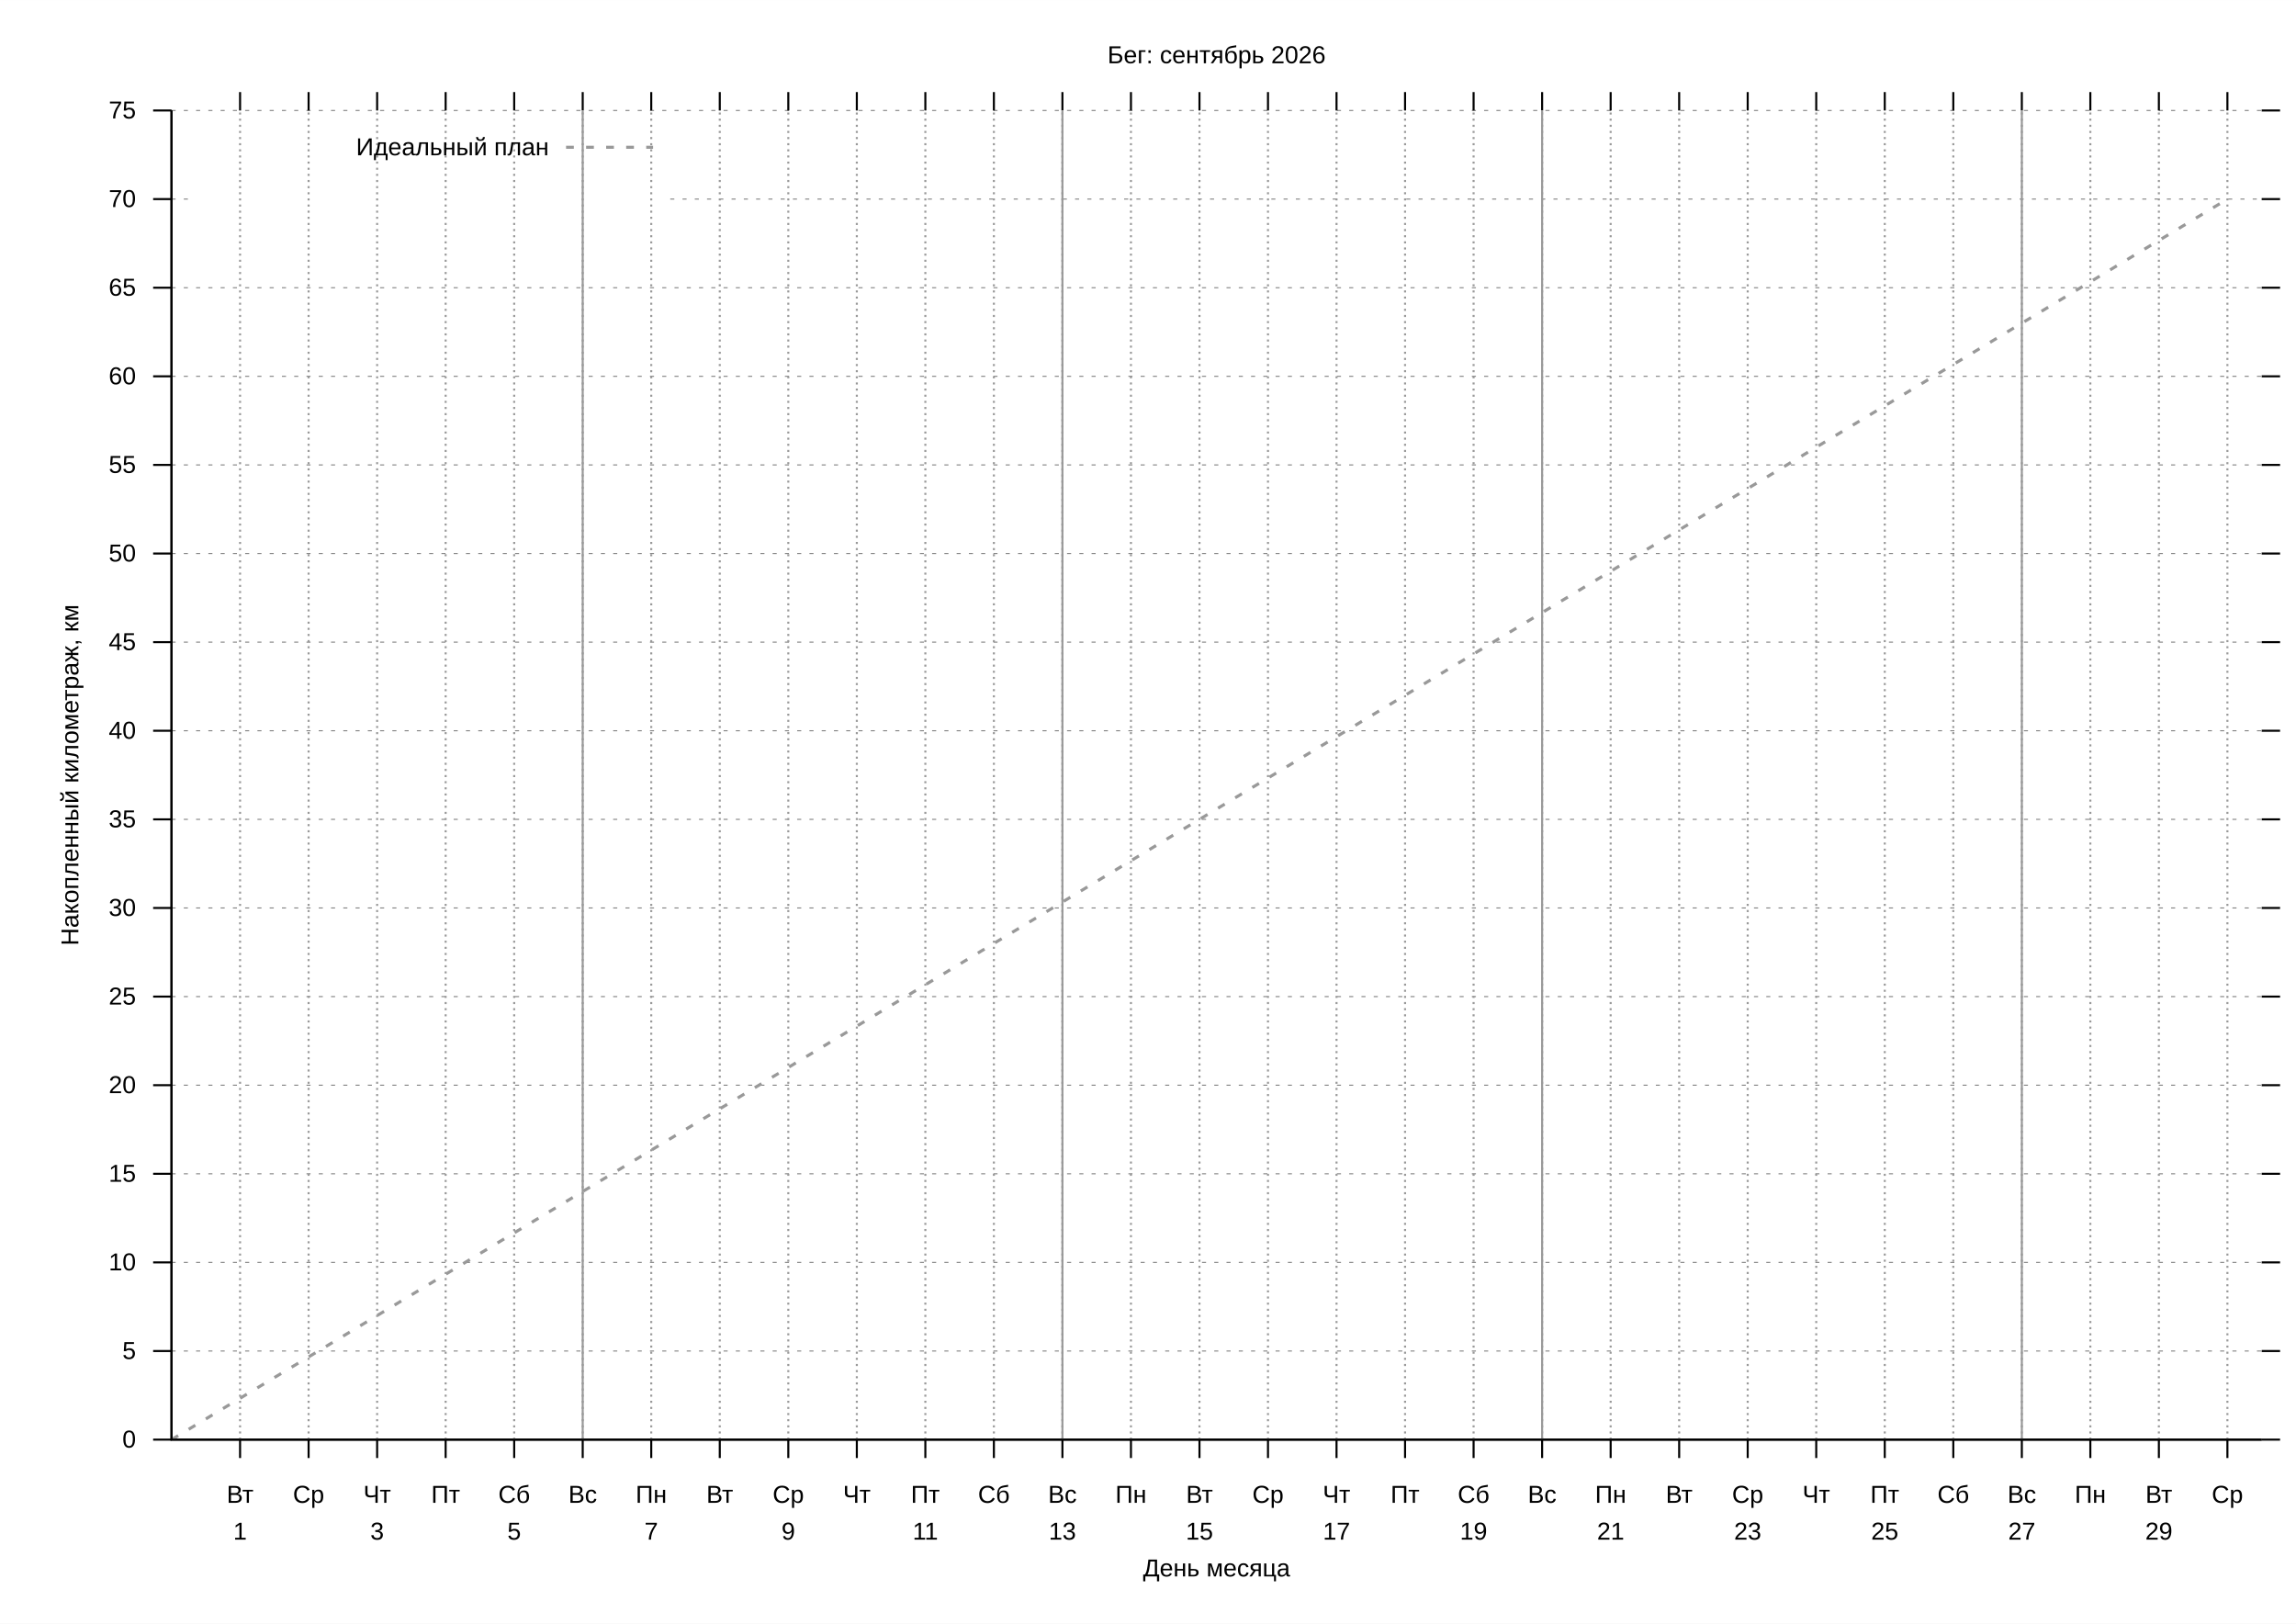
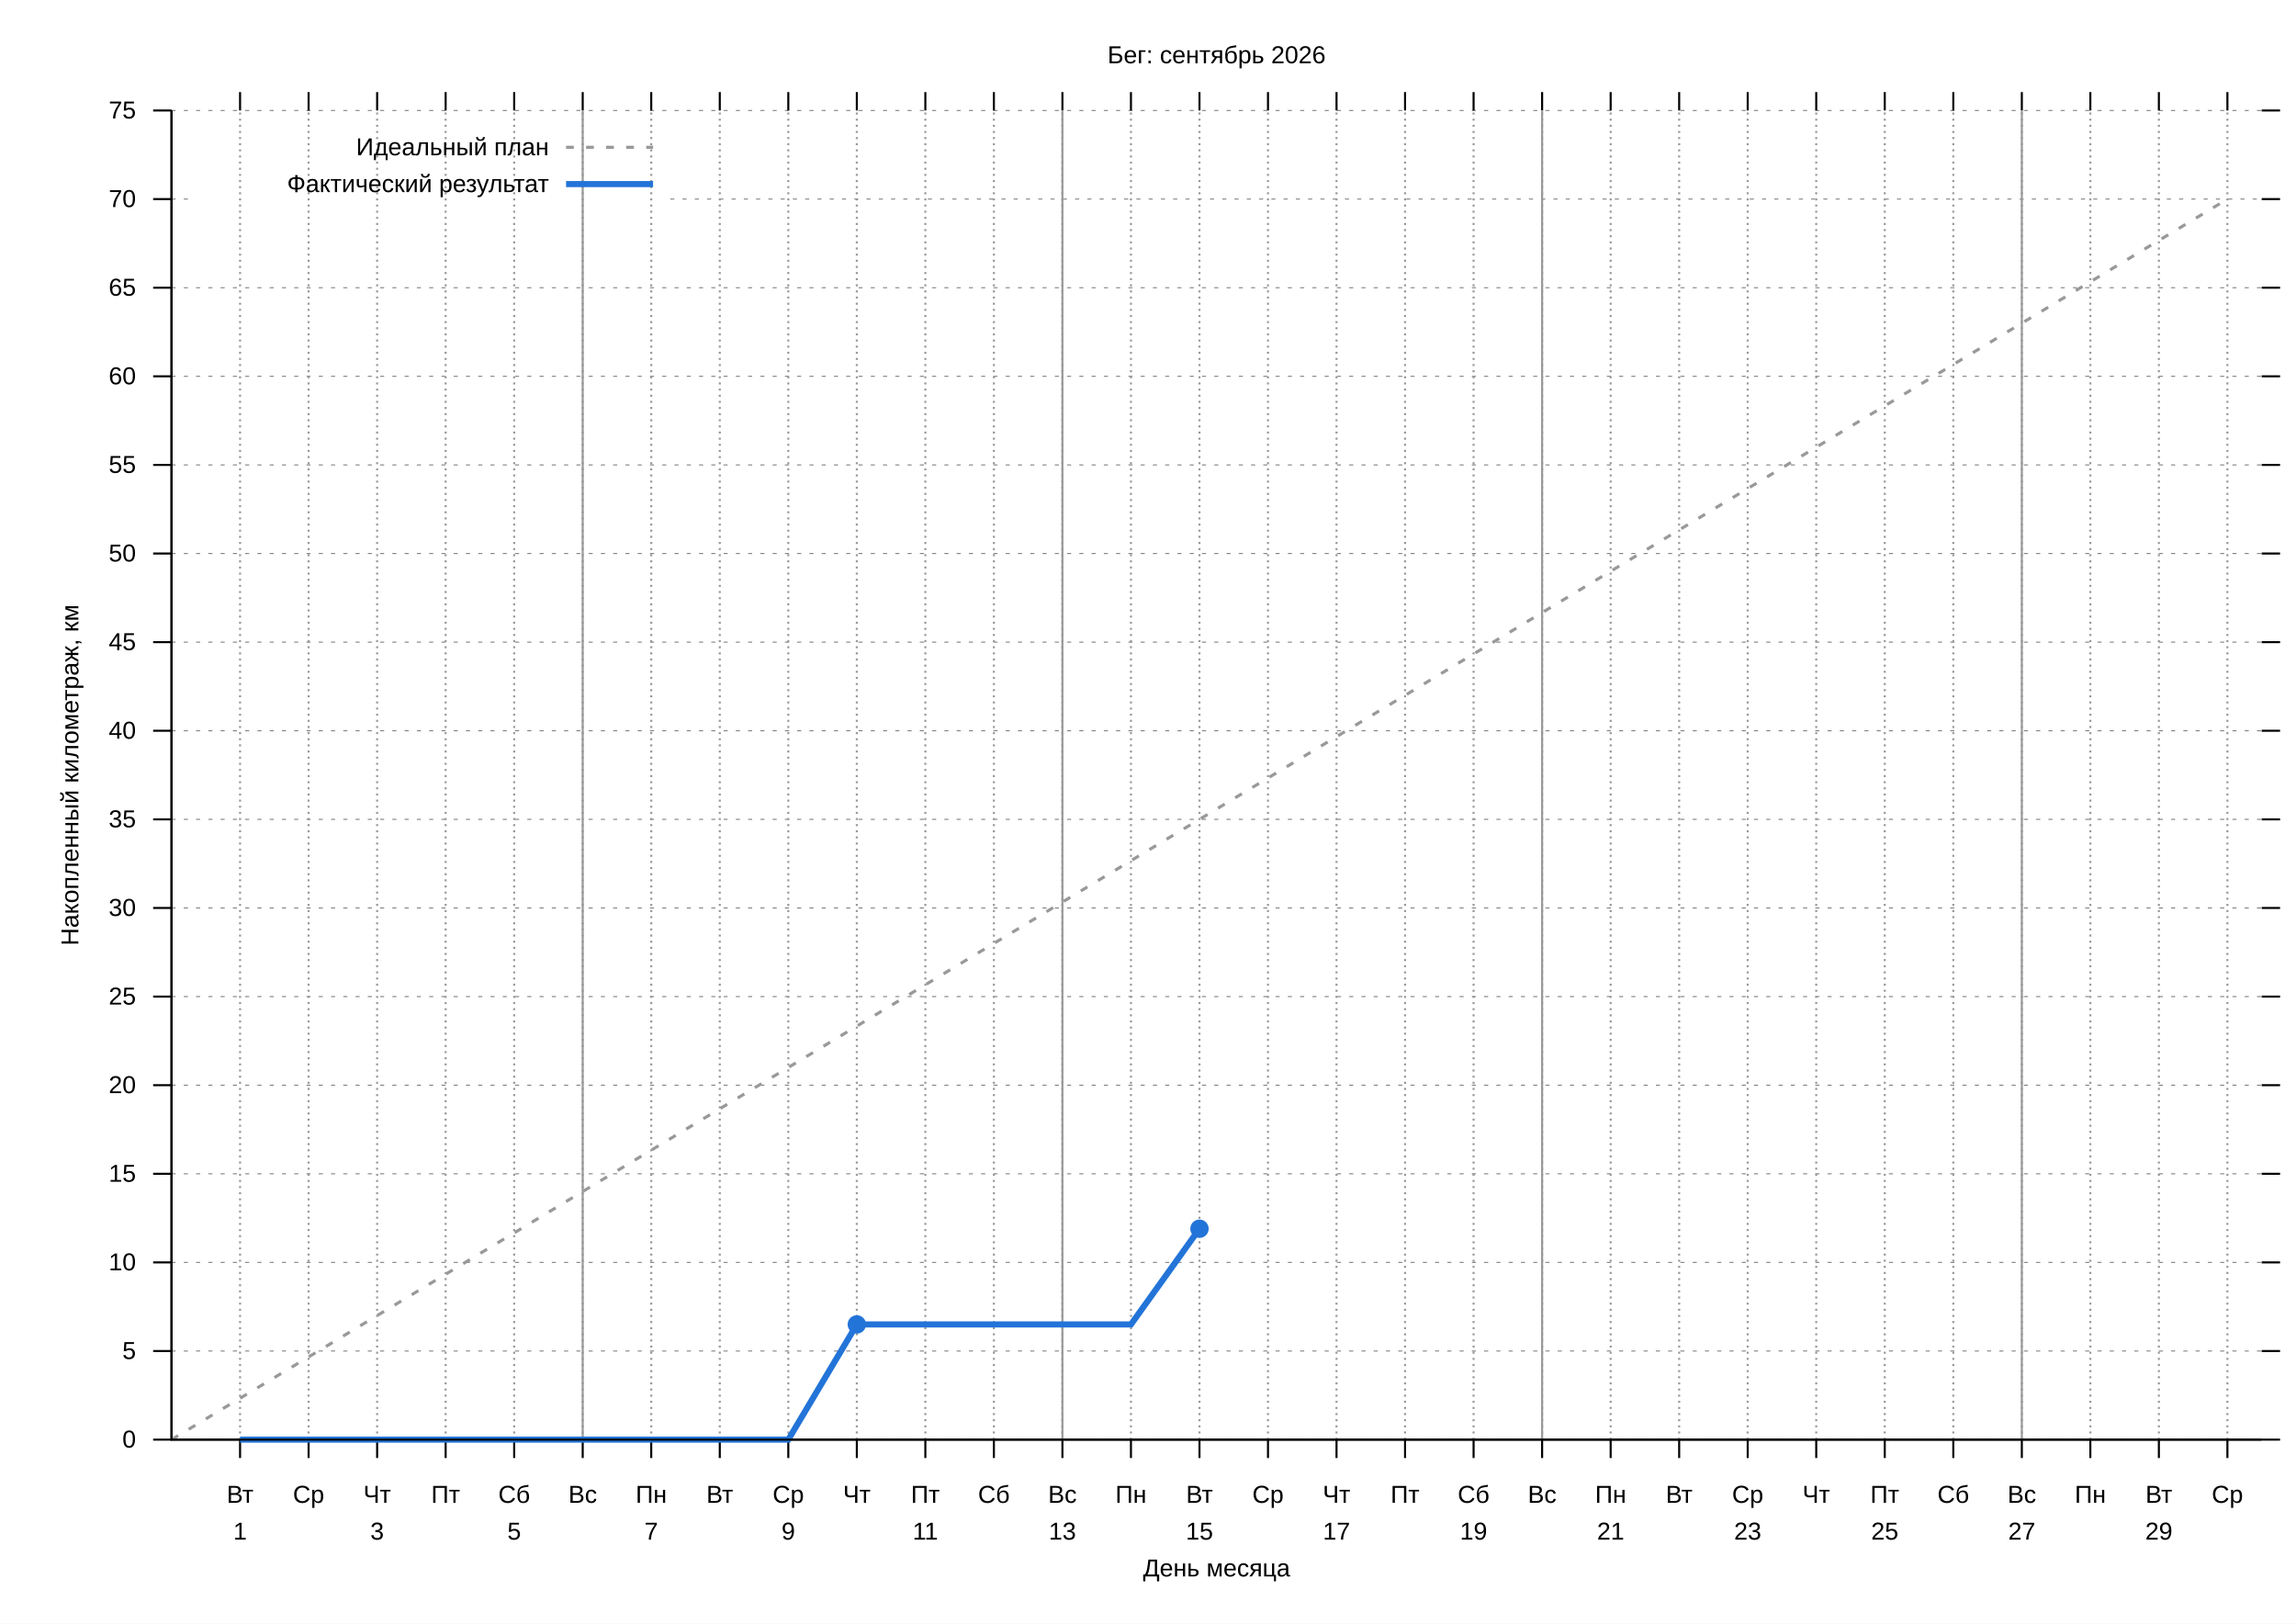
<svg xmlns="http://www.w3.org/2000/svg" xmlns:xlink="http://www.w3.org/1999/xlink" width="297mm" height="210mm" viewBox="0 0 1123 794">
  <g id="gnuplot_canvas">
    <rect x="0" y="0" width="1123" height="794" fill="#ffffff" />
    <defs>
      <circle id="gpDot" r="0.5" stroke-width="0.5" stroke="currentColor" />
      <path id="gpPt0" stroke-width="0.222" stroke="currentColor" d="M-1,0 h2 M0,-1 v2" />
      <path id="gpPt1" stroke-width="0.222" stroke="currentColor" d="M-1,-1 L1,1 M1,-1 L-1,1" />
      <path id="gpPt2" stroke-width="0.222" stroke="currentColor" d="M-1,0 L1,0 M0,-1 L0,1 M-1,-1 L1,1 M-1,1 L1,-1" />
      <rect id="gpPt3" stroke-width="0.222" stroke="currentColor" x="-1" y="-1" width="2" height="2" />
      <rect id="gpPt4" stroke-width="0.222" stroke="currentColor" fill="currentColor" x="-1" y="-1" width="2" height="2" />
      <circle id="gpPt5" stroke-width="0.222" stroke="currentColor" cx="0" cy="0" r="1" />
      <use xlink:href="#gpPt5" id="gpPt6" fill="currentColor" stroke="none" />
      <path id="gpPt7" stroke-width="0.222" stroke="currentColor" d="M0,-1.33 L-1.33,0.67 L1.33,0.67 z" />
      <use xlink:href="#gpPt7" id="gpPt8" fill="currentColor" stroke="none" />
      <use xlink:href="#gpPt7" id="gpPt9" stroke="currentColor" transform="rotate(180)" />
      <use xlink:href="#gpPt9" id="gpPt10" fill="currentColor" stroke="none" />
      <use xlink:href="#gpPt3" id="gpPt11" stroke="currentColor" transform="rotate(45)" />
      <use xlink:href="#gpPt11" id="gpPt12" fill="currentColor" stroke="none" />
      <path id="gpPt13" stroke-width="0.222" stroke="currentColor" d="M0,1.330 L1.265,0.411 L0.782,-1.067 L-0.782,-1.076 L-1.265,0.411 z" />
      <use xlink:href="#gpPt13" id="gpPt14" fill="currentColor" stroke="none" />
      <filter id="textbox" filterUnits="objectBoundingBox" x="0" y="0" height="1" width="1">
        <feFlood flood-color="#FFFFFF" flood-opacity="1" result="bgnd" />
        <feComposite in="SourceGraphic" in2="bgnd" operator="atop" />
      </filter>
      <filter id="greybox" filterUnits="objectBoundingBox" x="0" y="0" height="1" width="1">
        <feFlood flood-color="lightgrey" flood-opacity="1" result="grey" />
        <feComposite in="SourceGraphic" in2="grey" operator="atop" />
      </filter>
    </defs>
    <g fill="none" color="#FFFFFF" stroke="currentColor" stroke-width="1.00" stroke-linecap="butt" stroke-linejoin="miter">
</g>
    <g fill="none" color="black" stroke="currentColor" stroke-width="1.00" stroke-linecap="butt" stroke-linejoin="miter">
</g>
    <g fill="none" color="black" stroke="black" stroke-width="0.50" stroke-linecap="butt" stroke-linejoin="miter">
</g>
    <g fill="none" color="gray" stroke="currentColor" stroke-width="0.50" stroke-linecap="butt" stroke-linejoin="miter">
      <path stroke="gray" stroke-dasharray="2,4" class="gridline" d="M83.90,704.00 L1106.21,704.00  " />
    </g>
    <g fill="none" color="gray" stroke="gray" stroke-width="1.00" stroke-linecap="butt" stroke-linejoin="miter">
</g>
    <g fill="none" color="black" stroke="currentColor" stroke-width="1.00" stroke-linecap="butt" stroke-linejoin="miter">
      <path stroke="black" d="M83.90,704.00 L74.90,704.00 M1106.21,704.00 L1115.21,704.00  " />
      <g transform="translate(66.51,707.90)" stroke="none" fill="black" font-family="Arial" font-size="12.00" text-anchor="end">
        <text>
          <tspan font-family="Arial">0</tspan>
        </text>
      </g>
    </g>
    <g fill="none" color="black" stroke="currentColor" stroke-width="1.00" stroke-linecap="butt" stroke-linejoin="miter">
</g>
    <g fill="none" color="black" stroke="black" stroke-width="0.50" stroke-linecap="butt" stroke-linejoin="miter">
</g>
    <g fill="none" color="gray" stroke="currentColor" stroke-width="0.50" stroke-linecap="butt" stroke-linejoin="miter">
      <path stroke="gray" stroke-dasharray="2,4" class="gridline" d="M83.90,660.67 L1106.21,660.67  " />
    </g>
    <g fill="none" color="gray" stroke="gray" stroke-width="1.00" stroke-linecap="butt" stroke-linejoin="miter">
</g>
    <g fill="none" color="black" stroke="currentColor" stroke-width="1.00" stroke-linecap="butt" stroke-linejoin="miter">
      <path stroke="black" d="M83.90,660.67 L74.90,660.67 M1106.21,660.67 L1115.21,660.67  " />
      <g transform="translate(66.51,664.57)" stroke="none" fill="black" font-family="Arial" font-size="12.00" text-anchor="end">
        <text>
          <tspan font-family="Arial">5</tspan>
        </text>
      </g>
    </g>
    <g fill="none" color="black" stroke="currentColor" stroke-width="1.00" stroke-linecap="butt" stroke-linejoin="miter">
</g>
    <g fill="none" color="black" stroke="black" stroke-width="0.50" stroke-linecap="butt" stroke-linejoin="miter">
</g>
    <g fill="none" color="gray" stroke="currentColor" stroke-width="0.50" stroke-linecap="butt" stroke-linejoin="miter">
      <path stroke="gray" stroke-dasharray="2,4" class="gridline" d="M83.90,617.33 L1106.21,617.33  " />
    </g>
    <g fill="none" color="gray" stroke="gray" stroke-width="1.00" stroke-linecap="butt" stroke-linejoin="miter">
</g>
    <g fill="none" color="black" stroke="currentColor" stroke-width="1.00" stroke-linecap="butt" stroke-linejoin="miter">
      <path stroke="black" d="M83.90,617.33 L74.90,617.33 M1106.21,617.33 L1115.21,617.33  " />
      <g transform="translate(66.51,621.23)" stroke="none" fill="black" font-family="Arial" font-size="12.00" text-anchor="end">
        <text>
          <tspan font-family="Arial">10</tspan>
        </text>
      </g>
    </g>
    <g fill="none" color="black" stroke="currentColor" stroke-width="1.00" stroke-linecap="butt" stroke-linejoin="miter">
</g>
    <g fill="none" color="black" stroke="black" stroke-width="0.50" stroke-linecap="butt" stroke-linejoin="miter">
</g>
    <g fill="none" color="gray" stroke="currentColor" stroke-width="0.50" stroke-linecap="butt" stroke-linejoin="miter">
      <path stroke="gray" stroke-dasharray="2,4" class="gridline" d="M83.90,574.00 L1106.21,574.00  " />
    </g>
    <g fill="none" color="gray" stroke="gray" stroke-width="1.00" stroke-linecap="butt" stroke-linejoin="miter">
</g>
    <g fill="none" color="black" stroke="currentColor" stroke-width="1.00" stroke-linecap="butt" stroke-linejoin="miter">
      <path stroke="black" d="M83.90,574.00 L74.90,574.00 M1106.21,574.00 L1115.21,574.00  " />
      <g transform="translate(66.51,577.90)" stroke="none" fill="black" font-family="Arial" font-size="12.00" text-anchor="end">
        <text>
          <tspan font-family="Arial">15</tspan>
        </text>
      </g>
    </g>
    <g fill="none" color="black" stroke="currentColor" stroke-width="1.00" stroke-linecap="butt" stroke-linejoin="miter">
</g>
    <g fill="none" color="black" stroke="black" stroke-width="0.50" stroke-linecap="butt" stroke-linejoin="miter">
</g>
    <g fill="none" color="gray" stroke="currentColor" stroke-width="0.50" stroke-linecap="butt" stroke-linejoin="miter">
      <path stroke="gray" stroke-dasharray="2,4" class="gridline" d="M83.90,530.67 L1106.21,530.67  " />
    </g>
    <g fill="none" color="gray" stroke="gray" stroke-width="1.00" stroke-linecap="butt" stroke-linejoin="miter">
</g>
    <g fill="none" color="black" stroke="currentColor" stroke-width="1.00" stroke-linecap="butt" stroke-linejoin="miter">
      <path stroke="black" d="M83.90,530.67 L74.90,530.67 M1106.21,530.67 L1115.21,530.67  " />
      <g transform="translate(66.51,534.57)" stroke="none" fill="black" font-family="Arial" font-size="12.00" text-anchor="end">
        <text>
          <tspan font-family="Arial">20</tspan>
        </text>
      </g>
    </g>
    <g fill="none" color="black" stroke="currentColor" stroke-width="1.00" stroke-linecap="butt" stroke-linejoin="miter">
</g>
    <g fill="none" color="black" stroke="black" stroke-width="0.50" stroke-linecap="butt" stroke-linejoin="miter">
</g>
    <g fill="none" color="gray" stroke="currentColor" stroke-width="0.50" stroke-linecap="butt" stroke-linejoin="miter">
      <path stroke="gray" stroke-dasharray="2,4" class="gridline" d="M83.90,487.34 L1106.21,487.34  " />
    </g>
    <g fill="none" color="gray" stroke="gray" stroke-width="1.00" stroke-linecap="butt" stroke-linejoin="miter">
</g>
    <g fill="none" color="black" stroke="currentColor" stroke-width="1.00" stroke-linecap="butt" stroke-linejoin="miter">
      <path stroke="black" d="M83.90,487.34 L74.90,487.34 M1106.21,487.34 L1115.21,487.34  " />
      <g transform="translate(66.51,491.24)" stroke="none" fill="black" font-family="Arial" font-size="12.00" text-anchor="end">
        <text>
          <tspan font-family="Arial">25</tspan>
        </text>
      </g>
    </g>
    <g fill="none" color="black" stroke="currentColor" stroke-width="1.00" stroke-linecap="butt" stroke-linejoin="miter">
</g>
    <g fill="none" color="black" stroke="black" stroke-width="0.50" stroke-linecap="butt" stroke-linejoin="miter">
</g>
    <g fill="none" color="gray" stroke="currentColor" stroke-width="0.50" stroke-linecap="butt" stroke-linejoin="miter">
      <path stroke="gray" stroke-dasharray="2,4" class="gridline" d="M83.90,444.00 L1106.21,444.00  " />
    </g>
    <g fill="none" color="gray" stroke="gray" stroke-width="1.00" stroke-linecap="butt" stroke-linejoin="miter">
</g>
    <g fill="none" color="black" stroke="currentColor" stroke-width="1.00" stroke-linecap="butt" stroke-linejoin="miter">
      <path stroke="black" d="M83.90,444.00 L74.90,444.00 M1106.21,444.00 L1115.21,444.00  " />
      <g transform="translate(66.51,447.90)" stroke="none" fill="black" font-family="Arial" font-size="12.00" text-anchor="end">
        <text>
          <tspan font-family="Arial">30</tspan>
        </text>
      </g>
    </g>
    <g fill="none" color="black" stroke="currentColor" stroke-width="1.00" stroke-linecap="butt" stroke-linejoin="miter">
</g>
    <g fill="none" color="black" stroke="black" stroke-width="0.50" stroke-linecap="butt" stroke-linejoin="miter">
</g>
    <g fill="none" color="gray" stroke="currentColor" stroke-width="0.50" stroke-linecap="butt" stroke-linejoin="miter">
      <path stroke="gray" stroke-dasharray="2,4" class="gridline" d="M83.90,400.67 L1106.21,400.67  " />
    </g>
    <g fill="none" color="gray" stroke="gray" stroke-width="1.00" stroke-linecap="butt" stroke-linejoin="miter">
</g>
    <g fill="none" color="black" stroke="currentColor" stroke-width="1.00" stroke-linecap="butt" stroke-linejoin="miter">
      <path stroke="black" d="M83.90,400.67 L74.90,400.67 M1106.21,400.67 L1115.21,400.67  " />
      <g transform="translate(66.51,404.57)" stroke="none" fill="black" font-family="Arial" font-size="12.00" text-anchor="end">
        <text>
          <tspan font-family="Arial">35</tspan>
        </text>
      </g>
    </g>
    <g fill="none" color="black" stroke="currentColor" stroke-width="1.00" stroke-linecap="butt" stroke-linejoin="miter">
</g>
    <g fill="none" color="black" stroke="black" stroke-width="0.50" stroke-linecap="butt" stroke-linejoin="miter">
</g>
    <g fill="none" color="gray" stroke="currentColor" stroke-width="0.50" stroke-linecap="butt" stroke-linejoin="miter">
      <path stroke="gray" stroke-dasharray="2,4" class="gridline" d="M83.90,357.34 L1106.21,357.34  " />
    </g>
    <g fill="none" color="gray" stroke="gray" stroke-width="1.00" stroke-linecap="butt" stroke-linejoin="miter">
</g>
    <g fill="none" color="black" stroke="currentColor" stroke-width="1.00" stroke-linecap="butt" stroke-linejoin="miter">
      <path stroke="black" d="M83.90,357.34 L74.90,357.34 M1106.21,357.34 L1115.21,357.34  " />
      <g transform="translate(66.51,361.24)" stroke="none" fill="black" font-family="Arial" font-size="12.00" text-anchor="end">
        <text>
          <tspan font-family="Arial">40</tspan>
        </text>
      </g>
    </g>
    <g fill="none" color="black" stroke="currentColor" stroke-width="1.00" stroke-linecap="butt" stroke-linejoin="miter">
</g>
    <g fill="none" color="black" stroke="black" stroke-width="0.50" stroke-linecap="butt" stroke-linejoin="miter">
</g>
    <g fill="none" color="gray" stroke="currentColor" stroke-width="0.50" stroke-linecap="butt" stroke-linejoin="miter">
      <path stroke="gray" stroke-dasharray="2,4" class="gridline" d="M83.90,314.01 L1106.21,314.01  " />
    </g>
    <g fill="none" color="gray" stroke="gray" stroke-width="1.00" stroke-linecap="butt" stroke-linejoin="miter">
</g>
    <g fill="none" color="black" stroke="currentColor" stroke-width="1.00" stroke-linecap="butt" stroke-linejoin="miter">
      <path stroke="black" d="M83.90,314.01 L74.90,314.01 M1106.21,314.01 L1115.21,314.01  " />
      <g transform="translate(66.51,317.91)" stroke="none" fill="black" font-family="Arial" font-size="12.00" text-anchor="end">
        <text>
          <tspan font-family="Arial">45</tspan>
        </text>
      </g>
    </g>
    <g fill="none" color="black" stroke="currentColor" stroke-width="1.00" stroke-linecap="butt" stroke-linejoin="miter">
</g>
    <g fill="none" color="black" stroke="black" stroke-width="0.50" stroke-linecap="butt" stroke-linejoin="miter">
</g>
    <g fill="none" color="gray" stroke="currentColor" stroke-width="0.50" stroke-linecap="butt" stroke-linejoin="miter">
      <path stroke="gray" stroke-dasharray="2,4" class="gridline" d="M83.90,270.67 L1106.21,270.67  " />
    </g>
    <g fill="none" color="gray" stroke="gray" stroke-width="1.00" stroke-linecap="butt" stroke-linejoin="miter">
</g>
    <g fill="none" color="black" stroke="currentColor" stroke-width="1.00" stroke-linecap="butt" stroke-linejoin="miter">
      <path stroke="black" d="M83.90,270.67 L74.90,270.67 M1106.21,270.67 L1115.21,270.67  " />
      <g transform="translate(66.51,274.57)" stroke="none" fill="black" font-family="Arial" font-size="12.00" text-anchor="end">
        <text>
          <tspan font-family="Arial">50</tspan>
        </text>
      </g>
    </g>
    <g fill="none" color="black" stroke="currentColor" stroke-width="1.00" stroke-linecap="butt" stroke-linejoin="miter">
</g>
    <g fill="none" color="black" stroke="black" stroke-width="0.50" stroke-linecap="butt" stroke-linejoin="miter">
</g>
    <g fill="none" color="gray" stroke="currentColor" stroke-width="0.50" stroke-linecap="butt" stroke-linejoin="miter">
      <path stroke="gray" stroke-dasharray="2,4" class="gridline" d="M83.90,227.34 L1106.21,227.34  " />
    </g>
    <g fill="none" color="gray" stroke="gray" stroke-width="1.00" stroke-linecap="butt" stroke-linejoin="miter">
</g>
    <g fill="none" color="black" stroke="currentColor" stroke-width="1.00" stroke-linecap="butt" stroke-linejoin="miter">
      <path stroke="black" d="M83.90,227.34 L74.90,227.34 M1106.21,227.34 L1115.21,227.34  " />
      <g transform="translate(66.51,231.24)" stroke="none" fill="black" font-family="Arial" font-size="12.00" text-anchor="end">
        <text>
          <tspan font-family="Arial">55</tspan>
        </text>
      </g>
    </g>
    <g fill="none" color="black" stroke="currentColor" stroke-width="1.00" stroke-linecap="butt" stroke-linejoin="miter">
</g>
    <g fill="none" color="black" stroke="black" stroke-width="0.50" stroke-linecap="butt" stroke-linejoin="miter">
</g>
    <g fill="none" color="gray" stroke="currentColor" stroke-width="0.50" stroke-linecap="butt" stroke-linejoin="miter">
      <path stroke="gray" stroke-dasharray="2,4" class="gridline" d="M83.90,184.01 L1106.21,184.01  " />
    </g>
    <g fill="none" color="gray" stroke="gray" stroke-width="1.00" stroke-linecap="butt" stroke-linejoin="miter">
</g>
    <g fill="none" color="black" stroke="currentColor" stroke-width="1.00" stroke-linecap="butt" stroke-linejoin="miter">
      <path stroke="black" d="M83.90,184.01 L74.90,184.01 M1106.21,184.01 L1115.21,184.01  " />
      <g transform="translate(66.51,187.91)" stroke="none" fill="black" font-family="Arial" font-size="12.00" text-anchor="end">
        <text>
          <tspan font-family="Arial">60</tspan>
        </text>
      </g>
    </g>
    <g fill="none" color="black" stroke="currentColor" stroke-width="1.00" stroke-linecap="butt" stroke-linejoin="miter">
</g>
    <g fill="none" color="black" stroke="black" stroke-width="0.50" stroke-linecap="butt" stroke-linejoin="miter">
</g>
    <g fill="none" color="gray" stroke="currentColor" stroke-width="0.50" stroke-linecap="butt" stroke-linejoin="miter">
      <path stroke="gray" stroke-dasharray="2,4" class="gridline" d="M83.90,140.68 L1106.21,140.68  " />
    </g>
    <g fill="none" color="gray" stroke="gray" stroke-width="1.00" stroke-linecap="butt" stroke-linejoin="miter">
</g>
    <g fill="none" color="black" stroke="currentColor" stroke-width="1.00" stroke-linecap="butt" stroke-linejoin="miter">
      <path stroke="black" d="M83.90,140.68 L74.90,140.68 M1106.21,140.68 L1115.21,140.68  " />
      <g transform="translate(66.51,144.58)" stroke="none" fill="black" font-family="Arial" font-size="12.00" text-anchor="end">
        <text>
          <tspan font-family="Arial">65</tspan>
        </text>
      </g>
    </g>
    <g fill="none" color="black" stroke="currentColor" stroke-width="1.00" stroke-linecap="butt" stroke-linejoin="miter">
</g>
    <g fill="none" color="black" stroke="black" stroke-width="0.50" stroke-linecap="butt" stroke-linejoin="miter">
</g>
    <g fill="none" color="gray" stroke="currentColor" stroke-width="0.50" stroke-linecap="butt" stroke-linejoin="miter">
      <path stroke="gray" stroke-dasharray="2,4" class="gridline" d="M83.90,97.34 L92.29,97.34 M327.82,97.34 L1106.21,97.34  " />
    </g>
    <g fill="none" color="gray" stroke="gray" stroke-width="1.00" stroke-linecap="butt" stroke-linejoin="miter">
</g>
    <g fill="none" color="black" stroke="currentColor" stroke-width="1.00" stroke-linecap="butt" stroke-linejoin="miter">
      <path stroke="black" d="M83.90,97.34 L74.90,97.34 M1106.21,97.34 L1115.21,97.34  " />
      <g transform="translate(66.51,101.24)" stroke="none" fill="black" font-family="Arial" font-size="12.00" text-anchor="end">
        <text>
          <tspan font-family="Arial">70</tspan>
        </text>
      </g>
    </g>
    <g fill="none" color="black" stroke="currentColor" stroke-width="1.00" stroke-linecap="butt" stroke-linejoin="miter">
</g>
    <g fill="none" color="black" stroke="black" stroke-width="0.50" stroke-linecap="butt" stroke-linejoin="miter">
</g>
    <g fill="none" color="gray" stroke="currentColor" stroke-width="0.50" stroke-linecap="butt" stroke-linejoin="miter">
      <path stroke="gray" stroke-dasharray="2,4" class="gridline" d="M83.90,54.01 L1106.21,54.01  " />
    </g>
    <g fill="none" color="gray" stroke="gray" stroke-width="1.00" stroke-linecap="butt" stroke-linejoin="miter">
</g>
    <g fill="none" color="black" stroke="currentColor" stroke-width="1.00" stroke-linecap="butt" stroke-linejoin="miter">
      <path stroke="black" d="M83.90,54.01 L74.90,54.01 M1106.21,54.01 L1115.21,54.01  " />
      <g transform="translate(66.51,57.91)" stroke="none" fill="black" font-family="Arial" font-size="12.00" text-anchor="end">
        <text>
          <tspan font-family="Arial">75</tspan>
        </text>
      </g>
    </g>
    <g fill="none" color="black" stroke="currentColor" stroke-width="1.00" stroke-linecap="butt" stroke-linejoin="miter">
      <path stroke="black" d="M117.42,704.00 L117.42,713.00 M117.42,54.01 L117.42,45.01  " />
      <g transform="translate(117.42,734.90)" stroke="none" fill="black" font-family="Arial" font-size="12.00" text-anchor="middle">
        <text>
          <tspan font-family="Arial">Вт</tspan>
        </text>
      </g>
      <g transform="translate(117.42,752.90)" stroke="none" fill="black" font-family="Arial" font-size="12.00" text-anchor="middle">
        <text>
          <tspan font-family="Arial">1</tspan>
        </text>
      </g>
    </g>
    <g fill="none" color="black" stroke="currentColor" stroke-width="1.00" stroke-linecap="butt" stroke-linejoin="miter">
      <path stroke="black" d="M150.94,704.00 L150.94,713.00 M150.94,54.01 L150.94,45.01  " />
      <g transform="translate(150.94,734.90)" stroke="none" fill="black" font-family="Arial" font-size="12.00" text-anchor="middle">
        <text>
          <tspan font-family="Arial">Ср</tspan>
        </text>
      </g>
    </g>
    <g fill="none" color="black" stroke="currentColor" stroke-width="1.00" stroke-linecap="butt" stroke-linejoin="miter">
      <path stroke="black" d="M184.46,704.00 L184.46,713.00 M184.46,54.01 L184.46,45.01  " />
      <g transform="translate(184.46,734.90)" stroke="none" fill="black" font-family="Arial" font-size="12.00" text-anchor="middle">
        <text>
          <tspan font-family="Arial">Чт</tspan>
        </text>
      </g>
      <g transform="translate(184.46,752.90)" stroke="none" fill="black" font-family="Arial" font-size="12.00" text-anchor="middle">
        <text>
          <tspan font-family="Arial">3</tspan>
        </text>
      </g>
    </g>
    <g fill="none" color="black" stroke="currentColor" stroke-width="1.00" stroke-linecap="butt" stroke-linejoin="miter">
      <path stroke="black" d="M217.97,704.00 L217.97,713.00 M217.97,54.01 L217.97,45.01  " />
      <g transform="translate(217.97,734.90)" stroke="none" fill="black" font-family="Arial" font-size="12.00" text-anchor="middle">
        <text>
          <tspan font-family="Arial">Пт</tspan>
        </text>
      </g>
    </g>
    <g fill="none" color="black" stroke="currentColor" stroke-width="1.00" stroke-linecap="butt" stroke-linejoin="miter">
      <path stroke="black" d="M251.49,704.00 L251.49,713.00 M251.49,54.01 L251.49,45.01  " />
      <g transform="translate(251.49,734.90)" stroke="none" fill="black" font-family="Arial" font-size="12.00" text-anchor="middle">
        <text>
          <tspan font-family="Arial">Сб</tspan>
        </text>
      </g>
      <g transform="translate(251.49,752.90)" stroke="none" fill="black" font-family="Arial" font-size="12.00" text-anchor="middle">
        <text>
          <tspan font-family="Arial">5</tspan>
        </text>
      </g>
    </g>
    <g fill="none" color="black" stroke="currentColor" stroke-width="1.00" stroke-linecap="butt" stroke-linejoin="miter">
      <path stroke="black" d="M285.01,704.00 L285.01,713.00 M285.01,54.01 L285.01,45.01  " />
      <g transform="translate(285.01,734.90)" stroke="none" fill="black" font-family="Arial" font-size="12.00" text-anchor="middle">
        <text>
          <tspan font-family="Arial">Вс</tspan>
        </text>
      </g>
    </g>
    <g fill="none" color="black" stroke="currentColor" stroke-width="1.00" stroke-linecap="butt" stroke-linejoin="miter">
      <path stroke="black" d="M318.53,704.00 L318.53,713.00 M318.53,54.01 L318.53,45.01  " />
      <g transform="translate(318.53,734.90)" stroke="none" fill="black" font-family="Arial" font-size="12.00" text-anchor="middle">
        <text>
          <tspan font-family="Arial">Пн</tspan>
        </text>
      </g>
      <g transform="translate(318.53,752.90)" stroke="none" fill="black" font-family="Arial" font-size="12.00" text-anchor="middle">
        <text>
          <tspan font-family="Arial">7</tspan>
        </text>
      </g>
    </g>
    <g fill="none" color="black" stroke="currentColor" stroke-width="1.00" stroke-linecap="butt" stroke-linejoin="miter">
      <path stroke="black" d="M352.05,704.00 L352.05,713.00 M352.05,54.01 L352.05,45.01  " />
      <g transform="translate(352.05,734.90)" stroke="none" fill="black" font-family="Arial" font-size="12.00" text-anchor="middle">
        <text>
          <tspan font-family="Arial">Вт</tspan>
        </text>
      </g>
    </g>
    <g fill="none" color="black" stroke="currentColor" stroke-width="1.00" stroke-linecap="butt" stroke-linejoin="miter">
      <path stroke="black" d="M385.57,704.00 L385.57,713.00 M385.57,54.01 L385.57,45.01  " />
      <g transform="translate(385.57,734.90)" stroke="none" fill="black" font-family="Arial" font-size="12.00" text-anchor="middle">
        <text>
          <tspan font-family="Arial">Ср</tspan>
        </text>
      </g>
      <g transform="translate(385.57,752.90)" stroke="none" fill="black" font-family="Arial" font-size="12.00" text-anchor="middle">
        <text>
          <tspan font-family="Arial">9</tspan>
        </text>
      </g>
    </g>
    <g fill="none" color="black" stroke="currentColor" stroke-width="1.00" stroke-linecap="butt" stroke-linejoin="miter">
      <path stroke="black" d="M419.08,704.00 L419.08,713.00 M419.08,54.01 L419.08,45.01  " />
      <g transform="translate(419.08,734.90)" stroke="none" fill="black" font-family="Arial" font-size="12.00" text-anchor="middle">
        <text>
          <tspan font-family="Arial">Чт</tspan>
        </text>
      </g>
    </g>
    <g fill="none" color="black" stroke="currentColor" stroke-width="1.00" stroke-linecap="butt" stroke-linejoin="miter">
      <path stroke="black" d="M452.60,704.00 L452.60,713.00 M452.60,54.01 L452.60,45.01  " />
      <g transform="translate(452.60,734.90)" stroke="none" fill="black" font-family="Arial" font-size="12.00" text-anchor="middle">
        <text>
          <tspan font-family="Arial">Пт</tspan>
        </text>
      </g>
      <g transform="translate(452.60,752.90)" stroke="none" fill="black" font-family="Arial" font-size="12.00" text-anchor="middle">
        <text>
          <tspan font-family="Arial">11</tspan>
        </text>
      </g>
    </g>
    <g fill="none" color="black" stroke="currentColor" stroke-width="1.00" stroke-linecap="butt" stroke-linejoin="miter">
      <path stroke="black" d="M486.12,704.00 L486.12,713.00 M486.12,54.01 L486.12,45.01  " />
      <g transform="translate(486.12,734.90)" stroke="none" fill="black" font-family="Arial" font-size="12.00" text-anchor="middle">
        <text>
          <tspan font-family="Arial">Сб</tspan>
        </text>
      </g>
    </g>
    <g fill="none" color="black" stroke="currentColor" stroke-width="1.00" stroke-linecap="butt" stroke-linejoin="miter">
      <path stroke="black" d="M519.64,704.00 L519.64,713.00 M519.64,54.01 L519.64,45.01  " />
      <g transform="translate(519.64,734.90)" stroke="none" fill="black" font-family="Arial" font-size="12.00" text-anchor="middle">
        <text>
          <tspan font-family="Arial">Вс</tspan>
        </text>
      </g>
      <g transform="translate(519.64,752.90)" stroke="none" fill="black" font-family="Arial" font-size="12.00" text-anchor="middle">
        <text>
          <tspan font-family="Arial">13</tspan>
        </text>
      </g>
    </g>
    <g fill="none" color="black" stroke="currentColor" stroke-width="1.00" stroke-linecap="butt" stroke-linejoin="miter">
      <path stroke="black" d="M553.16,704.00 L553.16,713.00 M553.16,54.01 L553.16,45.01  " />
      <g transform="translate(553.16,734.90)" stroke="none" fill="black" font-family="Arial" font-size="12.00" text-anchor="middle">
        <text>
          <tspan font-family="Arial">Пн</tspan>
        </text>
      </g>
    </g>
    <g fill="none" color="black" stroke="currentColor" stroke-width="1.00" stroke-linecap="butt" stroke-linejoin="miter">
      <path stroke="black" d="M586.68,704.00 L586.68,713.00 M586.68,54.01 L586.68,45.01  " />
      <g transform="translate(586.68,734.90)" stroke="none" fill="black" font-family="Arial" font-size="12.00" text-anchor="middle">
        <text>
          <tspan font-family="Arial">Вт</tspan>
        </text>
      </g>
      <g transform="translate(586.68,752.90)" stroke="none" fill="black" font-family="Arial" font-size="12.00" text-anchor="middle">
        <text>
          <tspan font-family="Arial">15</tspan>
        </text>
      </g>
    </g>
    <g fill="none" color="black" stroke="currentColor" stroke-width="1.00" stroke-linecap="butt" stroke-linejoin="miter">
      <path stroke="black" d="M620.19,704.00 L620.19,713.00 M620.19,54.01 L620.19,45.01  " />
      <g transform="translate(620.19,734.90)" stroke="none" fill="black" font-family="Arial" font-size="12.00" text-anchor="middle">
        <text>
          <tspan font-family="Arial">Ср</tspan>
        </text>
      </g>
    </g>
    <g fill="none" color="black" stroke="currentColor" stroke-width="1.00" stroke-linecap="butt" stroke-linejoin="miter">
      <path stroke="black" d="M653.71,704.00 L653.71,713.00 M653.71,54.01 L653.71,45.01  " />
      <g transform="translate(653.71,734.90)" stroke="none" fill="black" font-family="Arial" font-size="12.00" text-anchor="middle">
        <text>
          <tspan font-family="Arial">Чт</tspan>
        </text>
      </g>
      <g transform="translate(653.71,752.90)" stroke="none" fill="black" font-family="Arial" font-size="12.00" text-anchor="middle">
        <text>
          <tspan font-family="Arial">17</tspan>
        </text>
      </g>
    </g>
    <g fill="none" color="black" stroke="currentColor" stroke-width="1.00" stroke-linecap="butt" stroke-linejoin="miter">
      <path stroke="black" d="M687.23,704.00 L687.23,713.00 M687.23,54.01 L687.23,45.01  " />
      <g transform="translate(687.23,734.90)" stroke="none" fill="black" font-family="Arial" font-size="12.00" text-anchor="middle">
        <text>
          <tspan font-family="Arial">Пт</tspan>
        </text>
      </g>
    </g>
    <g fill="none" color="black" stroke="currentColor" stroke-width="1.00" stroke-linecap="butt" stroke-linejoin="miter">
      <path stroke="black" d="M720.75,704.00 L720.75,713.00 M720.75,54.01 L720.75,45.01  " />
      <g transform="translate(720.75,734.90)" stroke="none" fill="black" font-family="Arial" font-size="12.00" text-anchor="middle">
        <text>
          <tspan font-family="Arial">Сб</tspan>
        </text>
      </g>
      <g transform="translate(720.75,752.90)" stroke="none" fill="black" font-family="Arial" font-size="12.00" text-anchor="middle">
        <text>
          <tspan font-family="Arial">19</tspan>
        </text>
      </g>
    </g>
    <g fill="none" color="black" stroke="currentColor" stroke-width="1.00" stroke-linecap="butt" stroke-linejoin="miter">
      <path stroke="black" d="M754.27,704.00 L754.27,713.00 M754.27,54.01 L754.27,45.01  " />
      <g transform="translate(754.27,734.90)" stroke="none" fill="black" font-family="Arial" font-size="12.00" text-anchor="middle">
        <text>
          <tspan font-family="Arial">Вс</tspan>
        </text>
      </g>
    </g>
    <g fill="none" color="black" stroke="currentColor" stroke-width="1.00" stroke-linecap="butt" stroke-linejoin="miter">
      <path stroke="black" d="M787.79,704.00 L787.79,713.00 M787.79,54.01 L787.79,45.01  " />
      <g transform="translate(787.79,734.90)" stroke="none" fill="black" font-family="Arial" font-size="12.00" text-anchor="middle">
        <text>
          <tspan font-family="Arial">Пн</tspan>
        </text>
      </g>
      <g transform="translate(787.79,752.90)" stroke="none" fill="black" font-family="Arial" font-size="12.00" text-anchor="middle">
        <text>
          <tspan font-family="Arial">21</tspan>
        </text>
      </g>
    </g>
    <g fill="none" color="black" stroke="currentColor" stroke-width="1.00" stroke-linecap="butt" stroke-linejoin="miter">
      <path stroke="black" d="M821.30,704.00 L821.30,713.00 M821.30,54.01 L821.30,45.01  " />
      <g transform="translate(821.30,734.90)" stroke="none" fill="black" font-family="Arial" font-size="12.00" text-anchor="middle">
        <text>
          <tspan font-family="Arial">Вт</tspan>
        </text>
      </g>
    </g>
    <g fill="none" color="black" stroke="currentColor" stroke-width="1.00" stroke-linecap="butt" stroke-linejoin="miter">
      <path stroke="black" d="M854.82,704.00 L854.82,713.00 M854.82,54.01 L854.82,45.01  " />
      <g transform="translate(854.82,734.90)" stroke="none" fill="black" font-family="Arial" font-size="12.00" text-anchor="middle">
        <text>
          <tspan font-family="Arial">Ср</tspan>
        </text>
      </g>
      <g transform="translate(854.82,752.90)" stroke="none" fill="black" font-family="Arial" font-size="12.00" text-anchor="middle">
        <text>
          <tspan font-family="Arial">23</tspan>
        </text>
      </g>
    </g>
    <g fill="none" color="black" stroke="currentColor" stroke-width="1.00" stroke-linecap="butt" stroke-linejoin="miter">
      <path stroke="black" d="M888.34,704.00 L888.34,713.00 M888.34,54.01 L888.34,45.01  " />
      <g transform="translate(888.34,734.90)" stroke="none" fill="black" font-family="Arial" font-size="12.00" text-anchor="middle">
        <text>
          <tspan font-family="Arial">Чт</tspan>
        </text>
      </g>
    </g>
    <g fill="none" color="black" stroke="currentColor" stroke-width="1.00" stroke-linecap="butt" stroke-linejoin="miter">
      <path stroke="black" d="M921.86,704.00 L921.86,713.00 M921.86,54.01 L921.86,45.01  " />
      <g transform="translate(921.86,734.90)" stroke="none" fill="black" font-family="Arial" font-size="12.00" text-anchor="middle">
        <text>
          <tspan font-family="Arial">Пт</tspan>
        </text>
      </g>
      <g transform="translate(921.86,752.90)" stroke="none" fill="black" font-family="Arial" font-size="12.00" text-anchor="middle">
        <text>
          <tspan font-family="Arial">25</tspan>
        </text>
      </g>
    </g>
    <g fill="none" color="black" stroke="currentColor" stroke-width="1.00" stroke-linecap="butt" stroke-linejoin="miter">
      <path stroke="black" d="M955.38,704.00 L955.38,713.00 M955.38,54.01 L955.38,45.01  " />
      <g transform="translate(955.38,734.90)" stroke="none" fill="black" font-family="Arial" font-size="12.00" text-anchor="middle">
        <text>
          <tspan font-family="Arial">Сб</tspan>
        </text>
      </g>
    </g>
    <g fill="none" color="black" stroke="currentColor" stroke-width="1.00" stroke-linecap="butt" stroke-linejoin="miter">
      <path stroke="black" d="M988.90,704.00 L988.90,713.00 M988.90,54.01 L988.90,45.01  " />
      <g transform="translate(988.90,734.90)" stroke="none" fill="black" font-family="Arial" font-size="12.00" text-anchor="middle">
        <text>
          <tspan font-family="Arial">Вс</tspan>
        </text>
      </g>
      <g transform="translate(988.90,752.90)" stroke="none" fill="black" font-family="Arial" font-size="12.00" text-anchor="middle">
        <text>
          <tspan font-family="Arial">27</tspan>
        </text>
      </g>
    </g>
    <g fill="none" color="black" stroke="currentColor" stroke-width="1.00" stroke-linecap="butt" stroke-linejoin="miter">
      <path stroke="black" d="M1022.41,704.00 L1022.41,713.00 M1022.41,54.01 L1022.41,45.01  " />
      <g transform="translate(1022.41,734.90)" stroke="none" fill="black" font-family="Arial" font-size="12.00" text-anchor="middle">
        <text>
          <tspan font-family="Arial">Пн</tspan>
        </text>
      </g>
    </g>
    <g fill="none" color="black" stroke="currentColor" stroke-width="1.00" stroke-linecap="butt" stroke-linejoin="miter">
      <path stroke="black" d="M1055.93,704.00 L1055.93,713.00 M1055.93,54.01 L1055.93,45.01  " />
      <g transform="translate(1055.93,734.90)" stroke="none" fill="black" font-family="Arial" font-size="12.00" text-anchor="middle">
        <text>
          <tspan font-family="Arial">Вт</tspan>
        </text>
      </g>
      <g transform="translate(1055.93,752.90)" stroke="none" fill="black" font-family="Arial" font-size="12.00" text-anchor="middle">
        <text>
          <tspan font-family="Arial">29</tspan>
        </text>
      </g>
    </g>
    <g fill="none" color="black" stroke="currentColor" stroke-width="1.00" stroke-linecap="butt" stroke-linejoin="miter">
      <path stroke="black" d="M1089.45,704.00 L1089.45,713.00 M1089.45,54.01 L1089.45,45.01  " />
      <g transform="translate(1089.45,734.90)" stroke="none" fill="black" font-family="Arial" font-size="12.00" text-anchor="middle">
        <text>
          <tspan font-family="Arial">Ср</tspan>
        </text>
      </g>
    </g>
    <g fill="none" color="black" stroke="currentColor" stroke-width="1.00" stroke-linecap="butt" stroke-linejoin="miter">
</g>
    <g fill="none" color="black" stroke="currentColor" stroke-width="1.00" stroke-linecap="butt" stroke-linejoin="miter">
      <path stroke="black" d="M83.90,54.01 L83.90,704.00 L1106.21,704.00 M1106.21,54.01 M83.90,54.01  " />
    </g>
    <g fill="none" color="black" stroke="currentColor" stroke-width="1.00" stroke-linecap="butt" stroke-linejoin="miter">
</g>
    <g id="gnuplot_plot_1" fill="none">
      <g fill="none" color="black" stroke="currentColor" stroke-width="1.00" stroke-linecap="butt" stroke-linejoin="miter">
        <path stroke="rgb(153, 153, 153)" stroke-dasharray="1.0,2.0" d="M117.42,704.00 L117.42,54.01 M150.94,704.00 L150.94,54.01 M184.46,704.00 L184.46,54.01 M217.97,704.00 L217.97,54.01   M251.49,704.00 L251.49,54.01 M285.01,704.00 L285.01,54.01 M318.53,704.00 L318.53,54.01 M352.05,704.00 L352.05,54.01   M385.57,704.00 L385.57,54.01 M419.08,704.00 L419.08,54.01 M452.60,704.00 L452.60,54.01 M486.12,704.00 L486.12,54.01   M519.64,704.00 L519.64,54.01 M553.16,704.00 L553.16,54.01 M586.68,704.00 L586.68,54.01 M620.19,704.00 L620.19,54.01   M653.71,704.00 L653.71,54.01 M687.23,704.00 L687.23,54.01 M720.75,704.00 L720.75,54.01 M754.27,704.00 L754.27,54.01   M787.79,704.00 L787.79,54.01 M821.30,704.00 L821.30,54.01 M854.82,704.00 L854.82,54.01 M888.34,704.00 L888.34,54.01   M921.86,704.00 L921.86,54.01 M955.38,704.00 L955.38,54.01 M988.90,704.00 L988.90,54.01 M1022.41,704.00 L1022.41,54.01   M1055.93,704.00 L1055.93,54.01 M1089.45,704.00 L1089.45,54.01  " />
      </g>
    </g>
    <g id="gnuplot_plot_2" fill="none">
      <g fill="none" color="black" stroke="currentColor" stroke-width="1.00" stroke-linecap="butt" stroke-linejoin="miter">
        <path stroke="rgb(153, 153, 153)" d="M285.01,704.00 L285.01,54.01 M519.64,704.00 L519.64,54.01 M754.27,704.00 L754.27,54.01 M988.90,704.00 L988.90,54.01    " />
      </g>
    </g>
    <g id="gnuplot_plot_3">
      <g fill="none" color="#FFFFFF" stroke="rgb(153, 153, 153)" stroke-width="1.50" stroke-linecap="butt" stroke-linejoin="miter">
</g>
      <g fill="none" color="black" stroke="currentColor" stroke-width="1.50" stroke-linecap="butt" stroke-linejoin="miter">
        <g transform="translate(268.48,75.91)" stroke="none" fill="black" font-family="Arial" font-size="12.00" text-anchor="end">
          <text>
            <tspan font-family="Arial">Идеальный план</tspan>
          </text>
        </g>
      </g>
      <g fill="none" color="black" stroke="currentColor" stroke-width="1.50" stroke-linecap="butt" stroke-linejoin="miter">
        <path stroke="rgb(153, 153, 153)" stroke-dasharray="3.8,6.0" d="M276.87,72.01 L319.43,72.01 M83.90,704.00 L94.06,697.87 L104.21,691.74 L114.37,685.62 L124.53,679.49 L134.69,673.36   L144.84,667.23 L155.00,661.11 L165.16,654.98 L175.31,648.85 L185.47,642.72 L195.63,636.59 L205.78,630.47 L215.94,624.34   L226.10,618.21 L236.26,612.08 L246.41,605.95 L256.57,599.83 L266.73,593.70 L276.88,587.57 L287.04,581.44 L297.20,575.32   L307.36,569.19 L317.51,563.06 L327.67,556.93 L337.83,550.80 L347.98,544.68 L358.14,538.55 L368.30,532.42 L378.46,526.29   L388.61,520.16 L398.77,514.04 L408.93,507.91 L419.08,501.78 L429.24,495.65 L439.40,489.53 L449.55,483.40 L459.71,477.27   L469.87,471.14 L480.03,465.01 L490.18,458.89 L500.34,452.76 L510.50,446.63 L520.65,440.50 L530.81,434.37 L540.97,428.25   L551.13,422.12 L561.28,415.99 L571.44,409.86 L581.60,403.74 L591.75,397.61 L601.91,391.48 L612.07,385.35 L622.23,379.22   L632.38,373.10 L642.54,366.97 L652.70,360.84 L662.85,354.71 L673.01,348.58 L683.17,342.46 L693.32,336.33 L703.48,330.20   L713.64,324.07 L723.80,317.95 L733.95,311.82 L744.11,305.69 L754.27,299.56 L764.42,293.43 L774.58,287.31 L784.74,281.18   L794.90,275.05 L805.05,268.92 L815.21,262.79 L825.37,256.67 L835.52,250.54 L845.68,244.41 L855.84,238.28 L866.00,232.16   L876.15,226.03 L886.31,219.90 L896.47,213.77 L906.62,207.64 L916.78,201.52 L926.94,195.39 L937.09,189.26 L947.25,183.13   L957.41,177.00 L967.57,170.88 L977.72,164.75 L987.88,158.62 L998.04,152.49 L1008.19,146.37 L1018.35,140.24 L1028.51,134.11   L1038.67,127.98 L1048.82,121.85 L1058.98,115.73 L1069.14,109.60 L1079.29,103.47 L1089.45,97.34  " />
      </g>
    </g>
    <g id="gnuplot_plot_4">
      <g fill="none" color="#FFFFFF" stroke="rgb(153, 153, 153)" stroke-width="3.00" stroke-linecap="butt" stroke-linejoin="miter">
</g>
      <g fill="none" color="black" stroke="currentColor" stroke-width="3.00" stroke-linecap="butt" stroke-linejoin="miter">
- </g>
+         <g transform="translate(268.48,93.91)" stroke="none" fill="black" font-family="Arial" font-size="12.00" text-anchor="end">
+           <text>
+             <tspan font-family="Arial">Фактический результат</tspan>
+           </text>
+         </g>
+       </g>
+       <g fill="none" color="black" stroke="currentColor" stroke-width="3.00" stroke-linecap="butt" stroke-linejoin="miter">
+         <path stroke="rgb( 35, 116, 216)" d="M276.87,90.01 L319.43,90.01 M117.42,704.00 L150.94,704.00 L184.46,704.00 L217.97,704.00 L251.49,704.00 L285.01,704.00   L318.53,704.00 L352.05,704.00 L385.57,704.00 L419.08,647.67 L452.60,647.67 L486.12,647.67 L519.64,647.67 L553.16,647.67   L586.68,600.87  " />
+       </g>
    </g>
    <g id="gnuplot_plot_5" fill="none">
      <g fill="none" color="#FFFFFF" stroke="rgb( 35, 116, 216)" stroke-width="1.00" stroke-linecap="butt" stroke-linejoin="miter">
</g>
      <g fill="none" color="black" stroke="currentColor" stroke-width="1.00" stroke-linecap="butt" stroke-linejoin="miter">
- </g>
+         <use xlink:href="#gpPt6" transform="translate(419.08,647.67) scale(4.05)" color="rgb( 35, 116, 216)" />
+         <use xlink:href="#gpPt6" transform="translate(586.68,600.87) scale(4.05)" color="rgb( 35, 116, 216)" />
+       </g>
    </g>
    <g fill="none" color="#FFFFFF" stroke="rgb( 35, 116, 216)" stroke-width="2.00" stroke-linecap="butt" stroke-linejoin="miter">
</g>
    <g fill="none" color="black" stroke="currentColor" stroke-width="2.00" stroke-linecap="butt" stroke-linejoin="miter">
</g>
    <g fill="none" color="black" stroke="black" stroke-width="1.00" stroke-linecap="butt" stroke-linejoin="miter">
</g>
    <g fill="none" color="black" stroke="currentColor" stroke-width="1.00" stroke-linecap="butt" stroke-linejoin="miter">
      <path stroke="black" d="M83.90,54.01 L83.90,704.00 L1106.21,704.00 M1106.21,54.01 M83.90,54.01  " />
      <g transform="translate(38.33,379.01) rotate(270.00)" stroke="none" fill="black" font-family="Arial" font-size="12.00" text-anchor="middle">
        <text>
          <tspan font-family="Arial">Накопленный километраж, км</tspan>
        </text>
      </g>
    </g>
    <g fill="none" color="black" stroke="currentColor" stroke-width="1.00" stroke-linecap="butt" stroke-linejoin="miter">
      <g transform="translate(595.05,770.90)" stroke="none" fill="black" font-family="Arial" font-size="12.00" text-anchor="middle">
        <text>
          <tspan font-family="Arial">День месяца</tspan>
        </text>
      </g>
    </g>
    <g fill="none" color="black" stroke="currentColor" stroke-width="1.00" stroke-linecap="butt" stroke-linejoin="miter">
</g>
    <g fill="none" color="black" stroke="currentColor" stroke-width="1.00" stroke-linecap="butt" stroke-linejoin="miter">
      <g transform="translate(595.05,30.91)" stroke="none" fill="black" font-family="Arial" font-size="12.00" text-anchor="middle">
        <text>
          <tspan font-family="Arial">Бег: сентябрь 2026</tspan>
        </text>
      </g>
    </g>
    <g fill="none" color="black" stroke="currentColor" stroke-width="1.00" stroke-linecap="butt" stroke-linejoin="miter">
</g>
  </g>
</svg>
